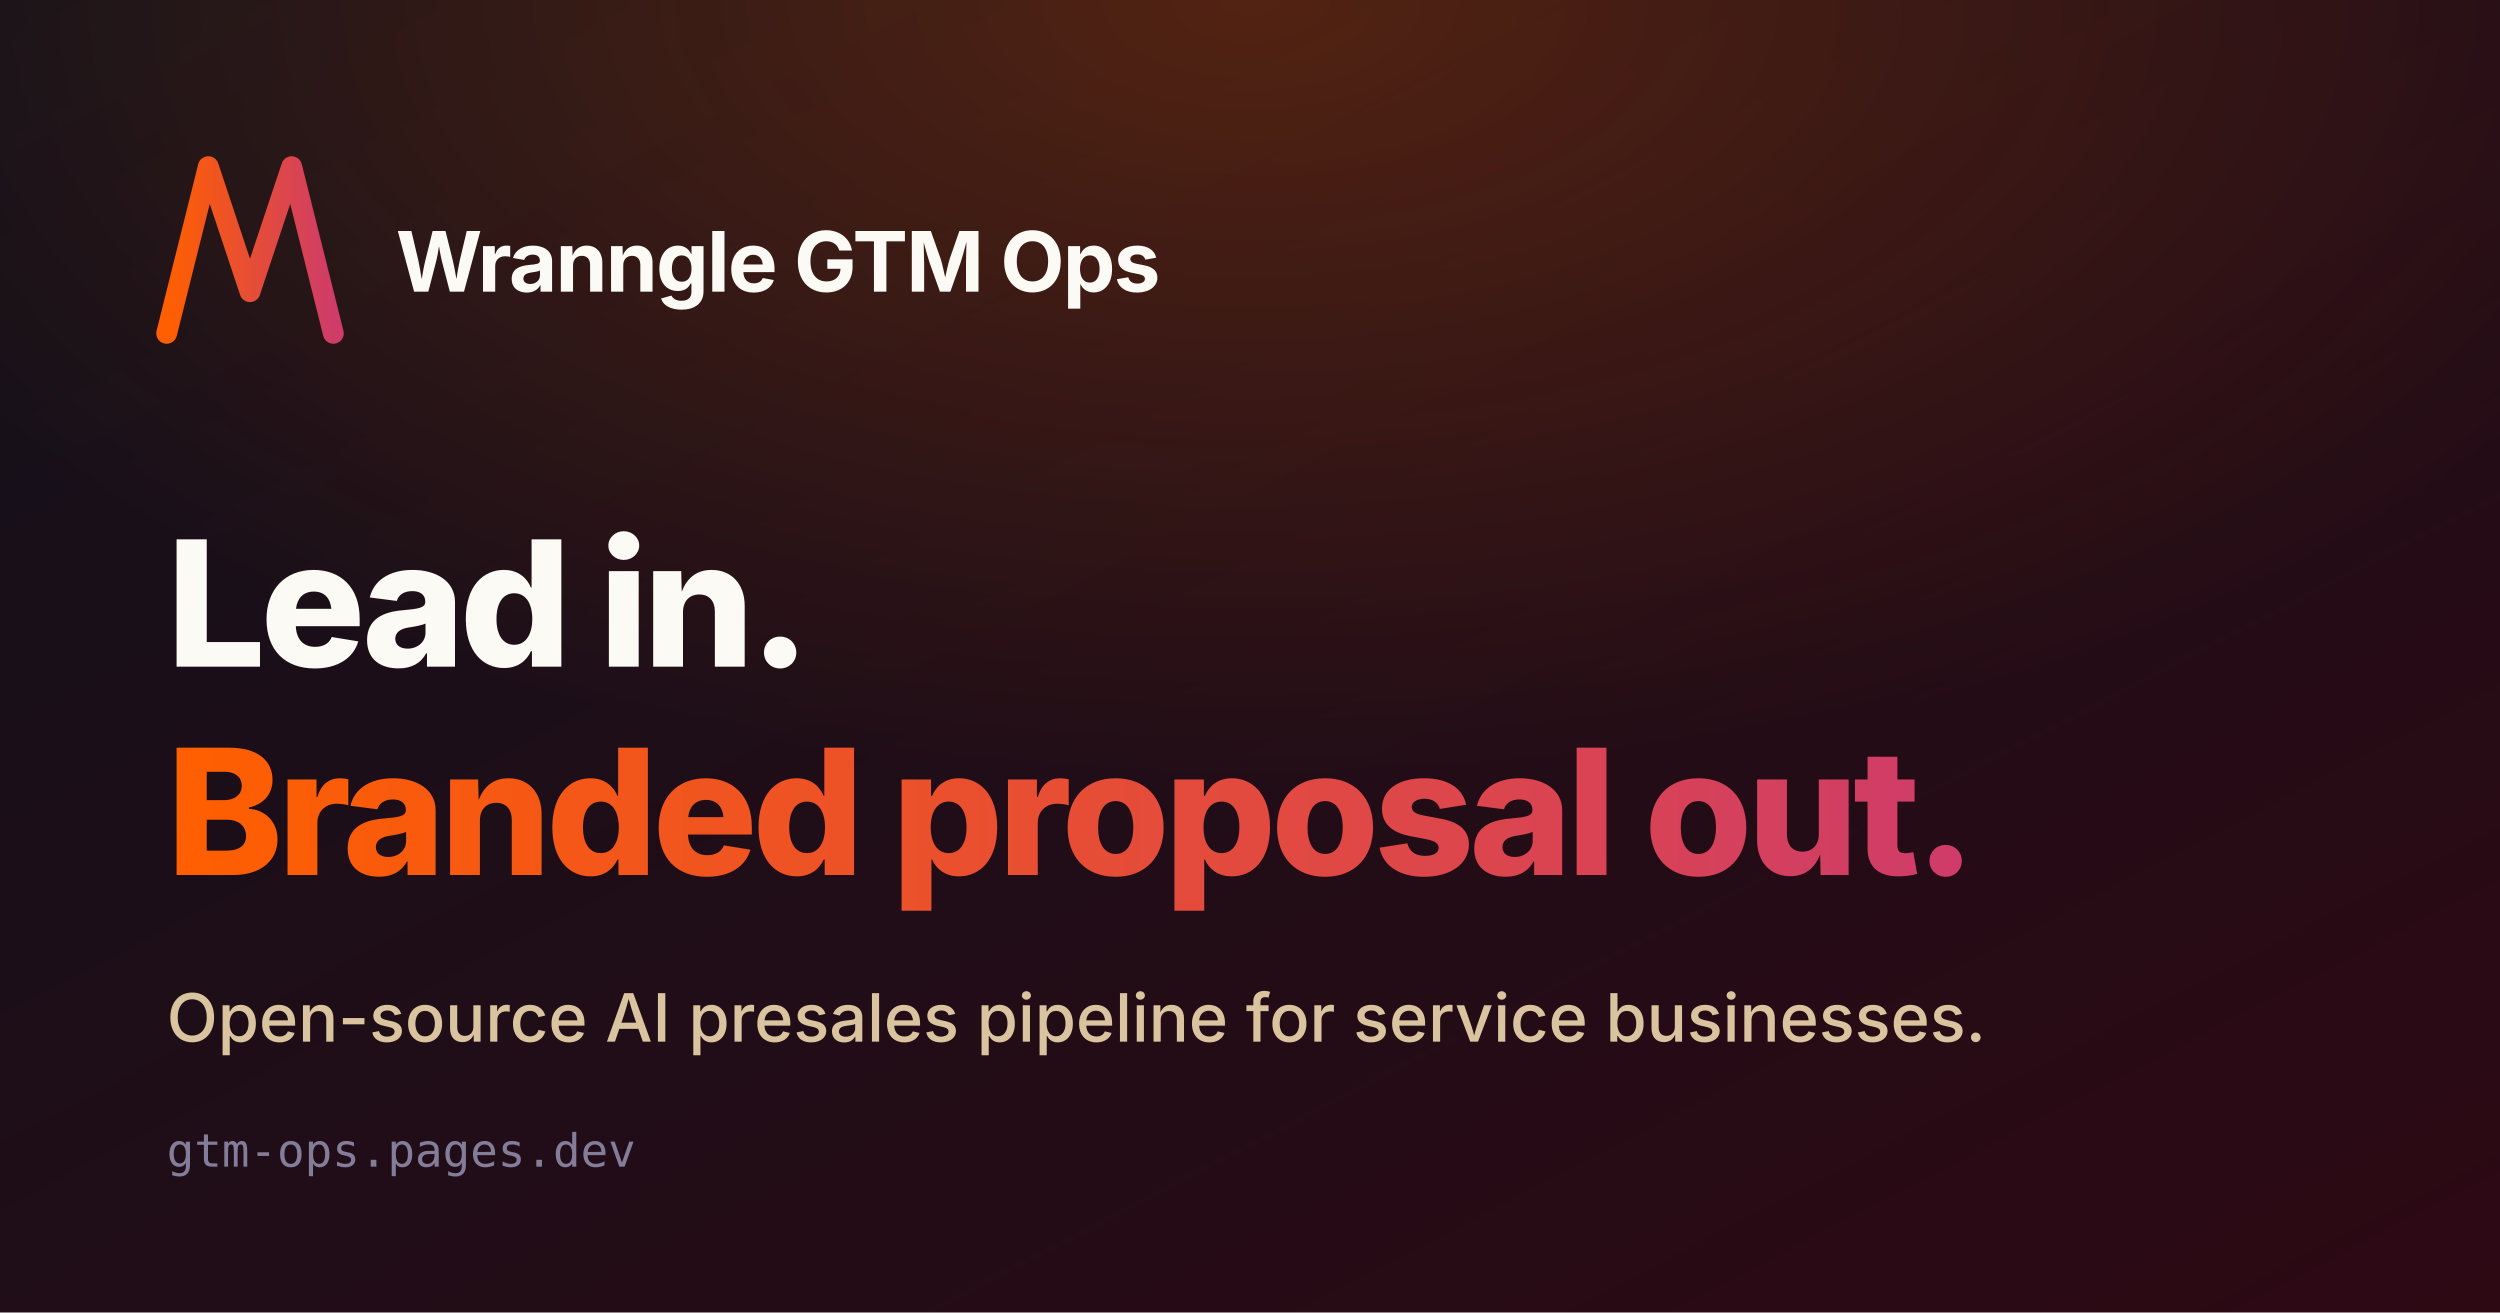
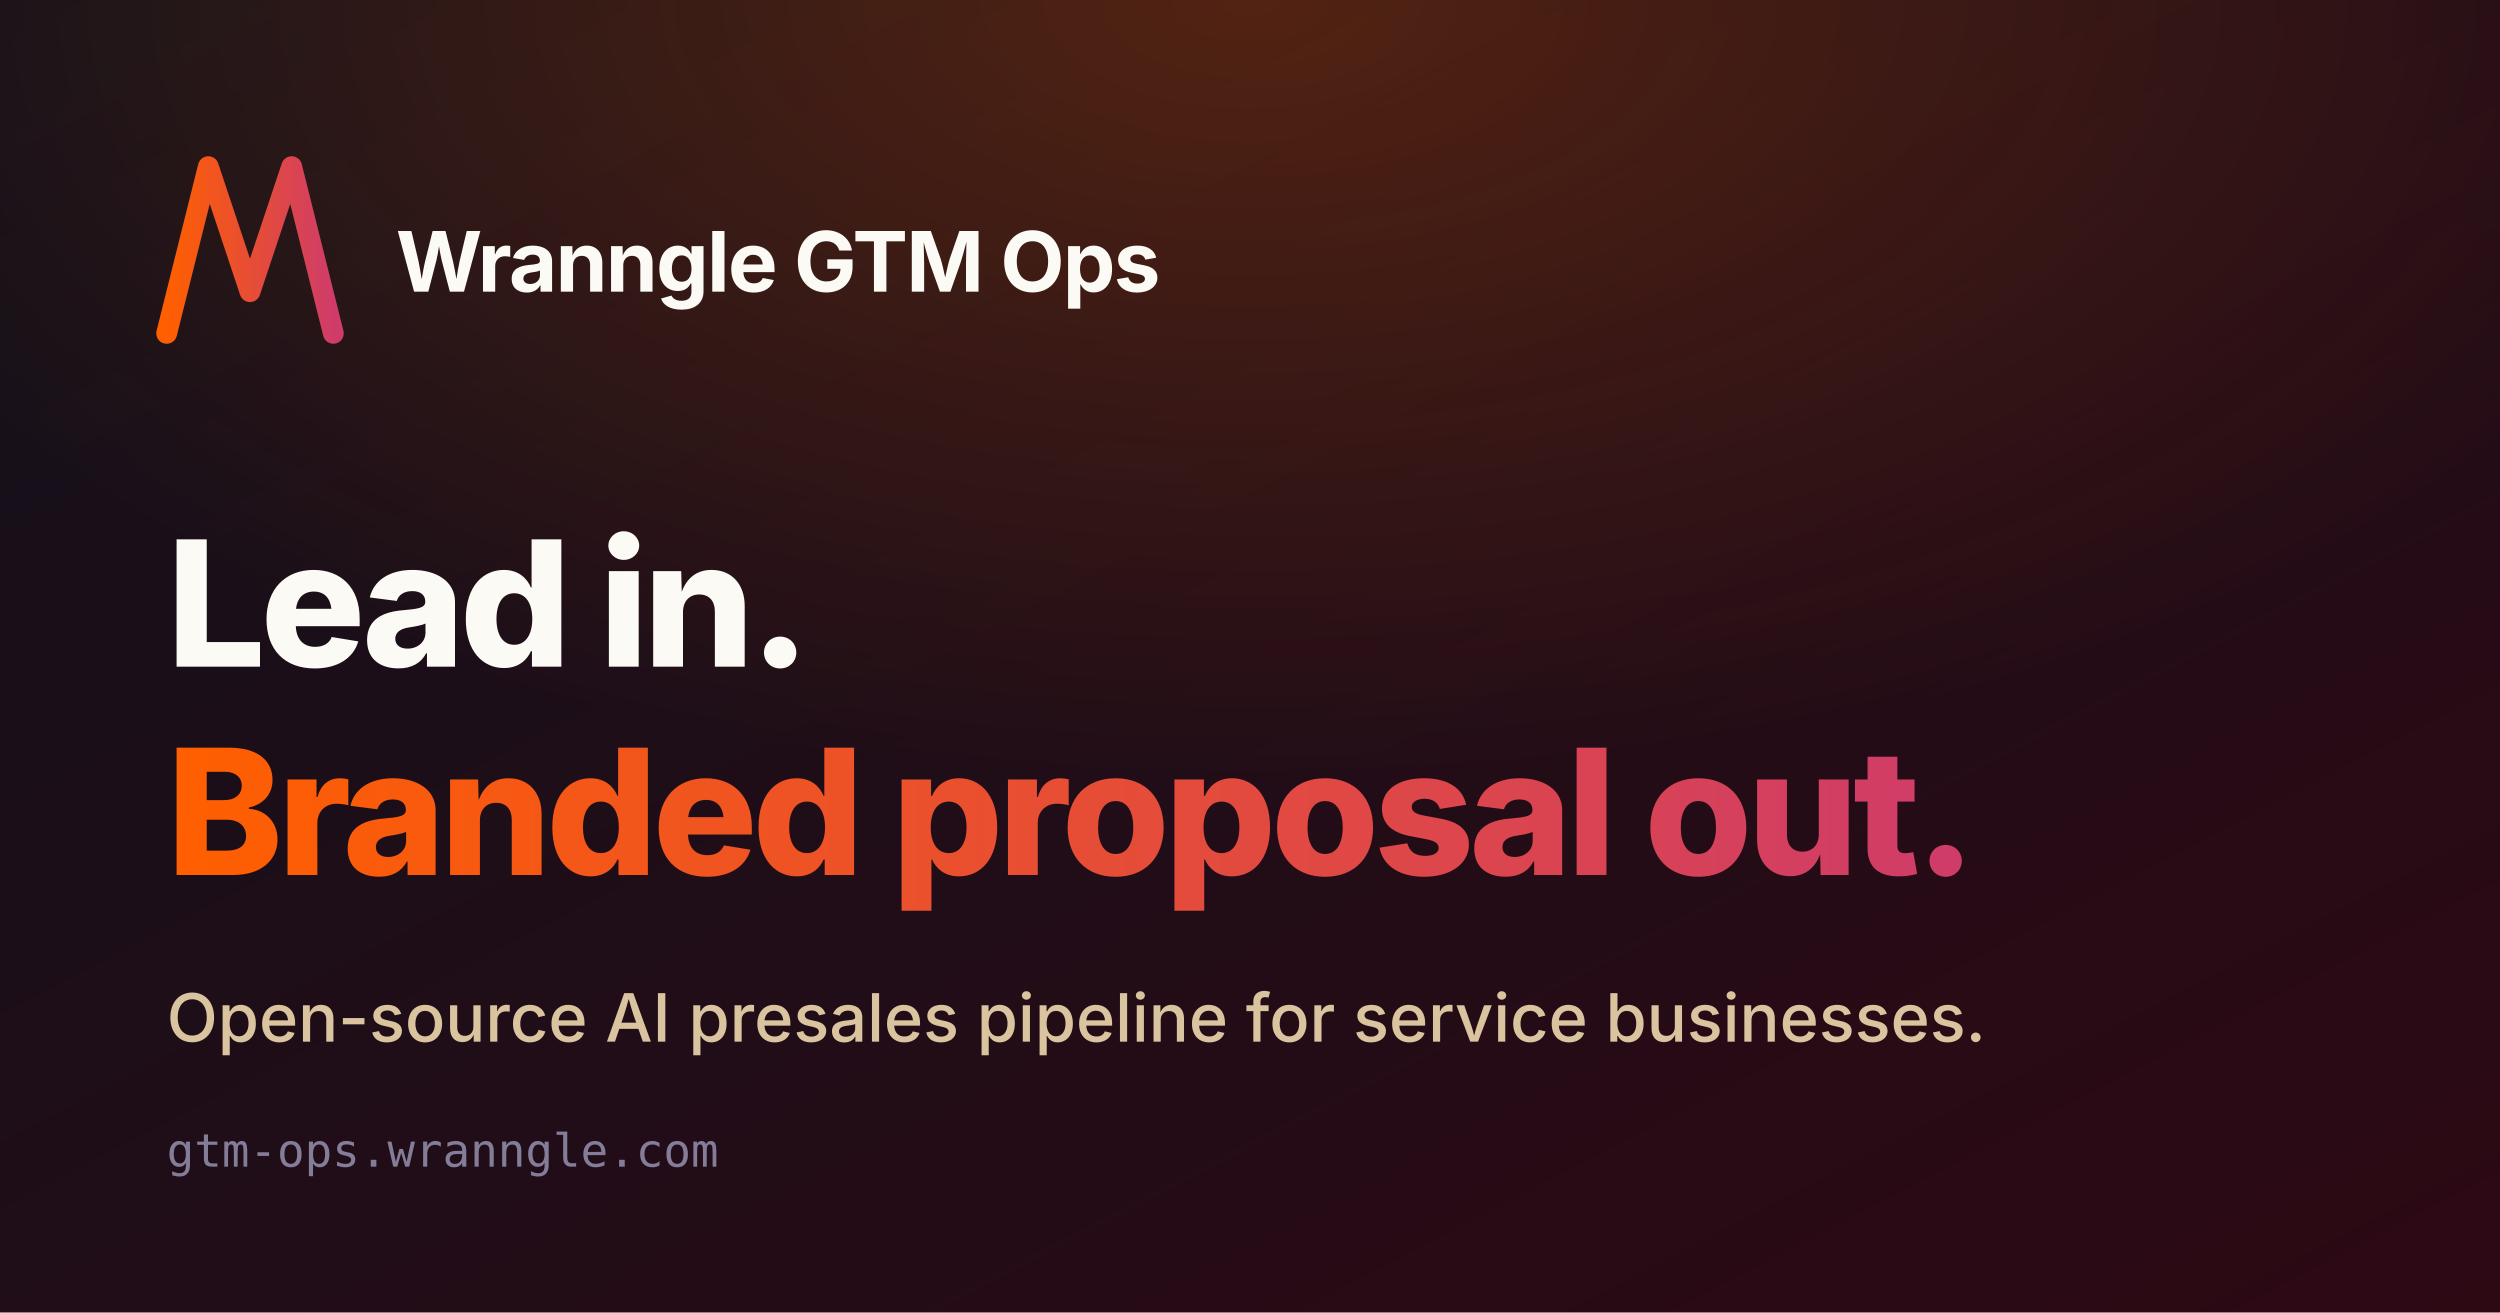
<svg xmlns="http://www.w3.org/2000/svg" viewBox="0 0 1200 630" font-family="Inter, system-ui, sans-serif">
  <defs>
    <linearGradient id="bg" x1="0" y1="0" x2="1" y2="1">
      <stop offset="0%" stop-color="#12111a" />
      <stop offset="100%" stop-color="#2d0914" />
    </linearGradient>
    <linearGradient id="accent" x1="0" y1="0" x2="1" y2="0">
      <stop offset="0%" stop-color="#ff5f00" />
      <stop offset="100%" stop-color="#cf3c69" />
    </linearGradient>
    <radialGradient id="glow" cx="0.5" cy="0" r="0.6">
      <stop offset="0%" stop-color="#ff5f00" stop-opacity="0.25" />
      <stop offset="100%" stop-color="#ff5f00" stop-opacity="0" />
    </radialGradient>
  </defs>
  <rect width="1200" height="630" fill="url(#bg)" />
  <rect width="1200" height="630" fill="url(#glow)" />
  <g transform="translate(80,80)">
    <path d="M0 80 L20 0 L40 60 L60 0 L80 80" fill="none" stroke="url(#accent)" stroke-width="10" stroke-linecap="round" stroke-linejoin="round" />
    <text x="110" y="60" fill="#fcfaf5" font-size="40" font-weight="700" letter-spacing="-0.02em">Wranngle GTM Ops</text>
  </g>
  <text x="80" y="320" fill="#fcfaf5" font-size="84" font-weight="800" letter-spacing="-0.03em">Lead in.</text>
  <text x="80" y="420" fill="url(#accent)" font-size="84" font-weight="800" letter-spacing="-0.03em">Branded proposal out.</text>
  <text x="80" y="500" fill="#dac39f" font-size="32" font-weight="500">Open-source AI presales pipeline for service businesses.</text>
-   <text x="80" y="560" fill="#847d9a" font-size="22" font-family="JetBrains Mono, monospace">gtm-ops.pages.dev</text>
+   <text x="80" y="560" fill="#847d9a" font-size="22" font-family="JetBrains Mono, monospace">gtm-ops.wranngle.com</text>
</svg>
